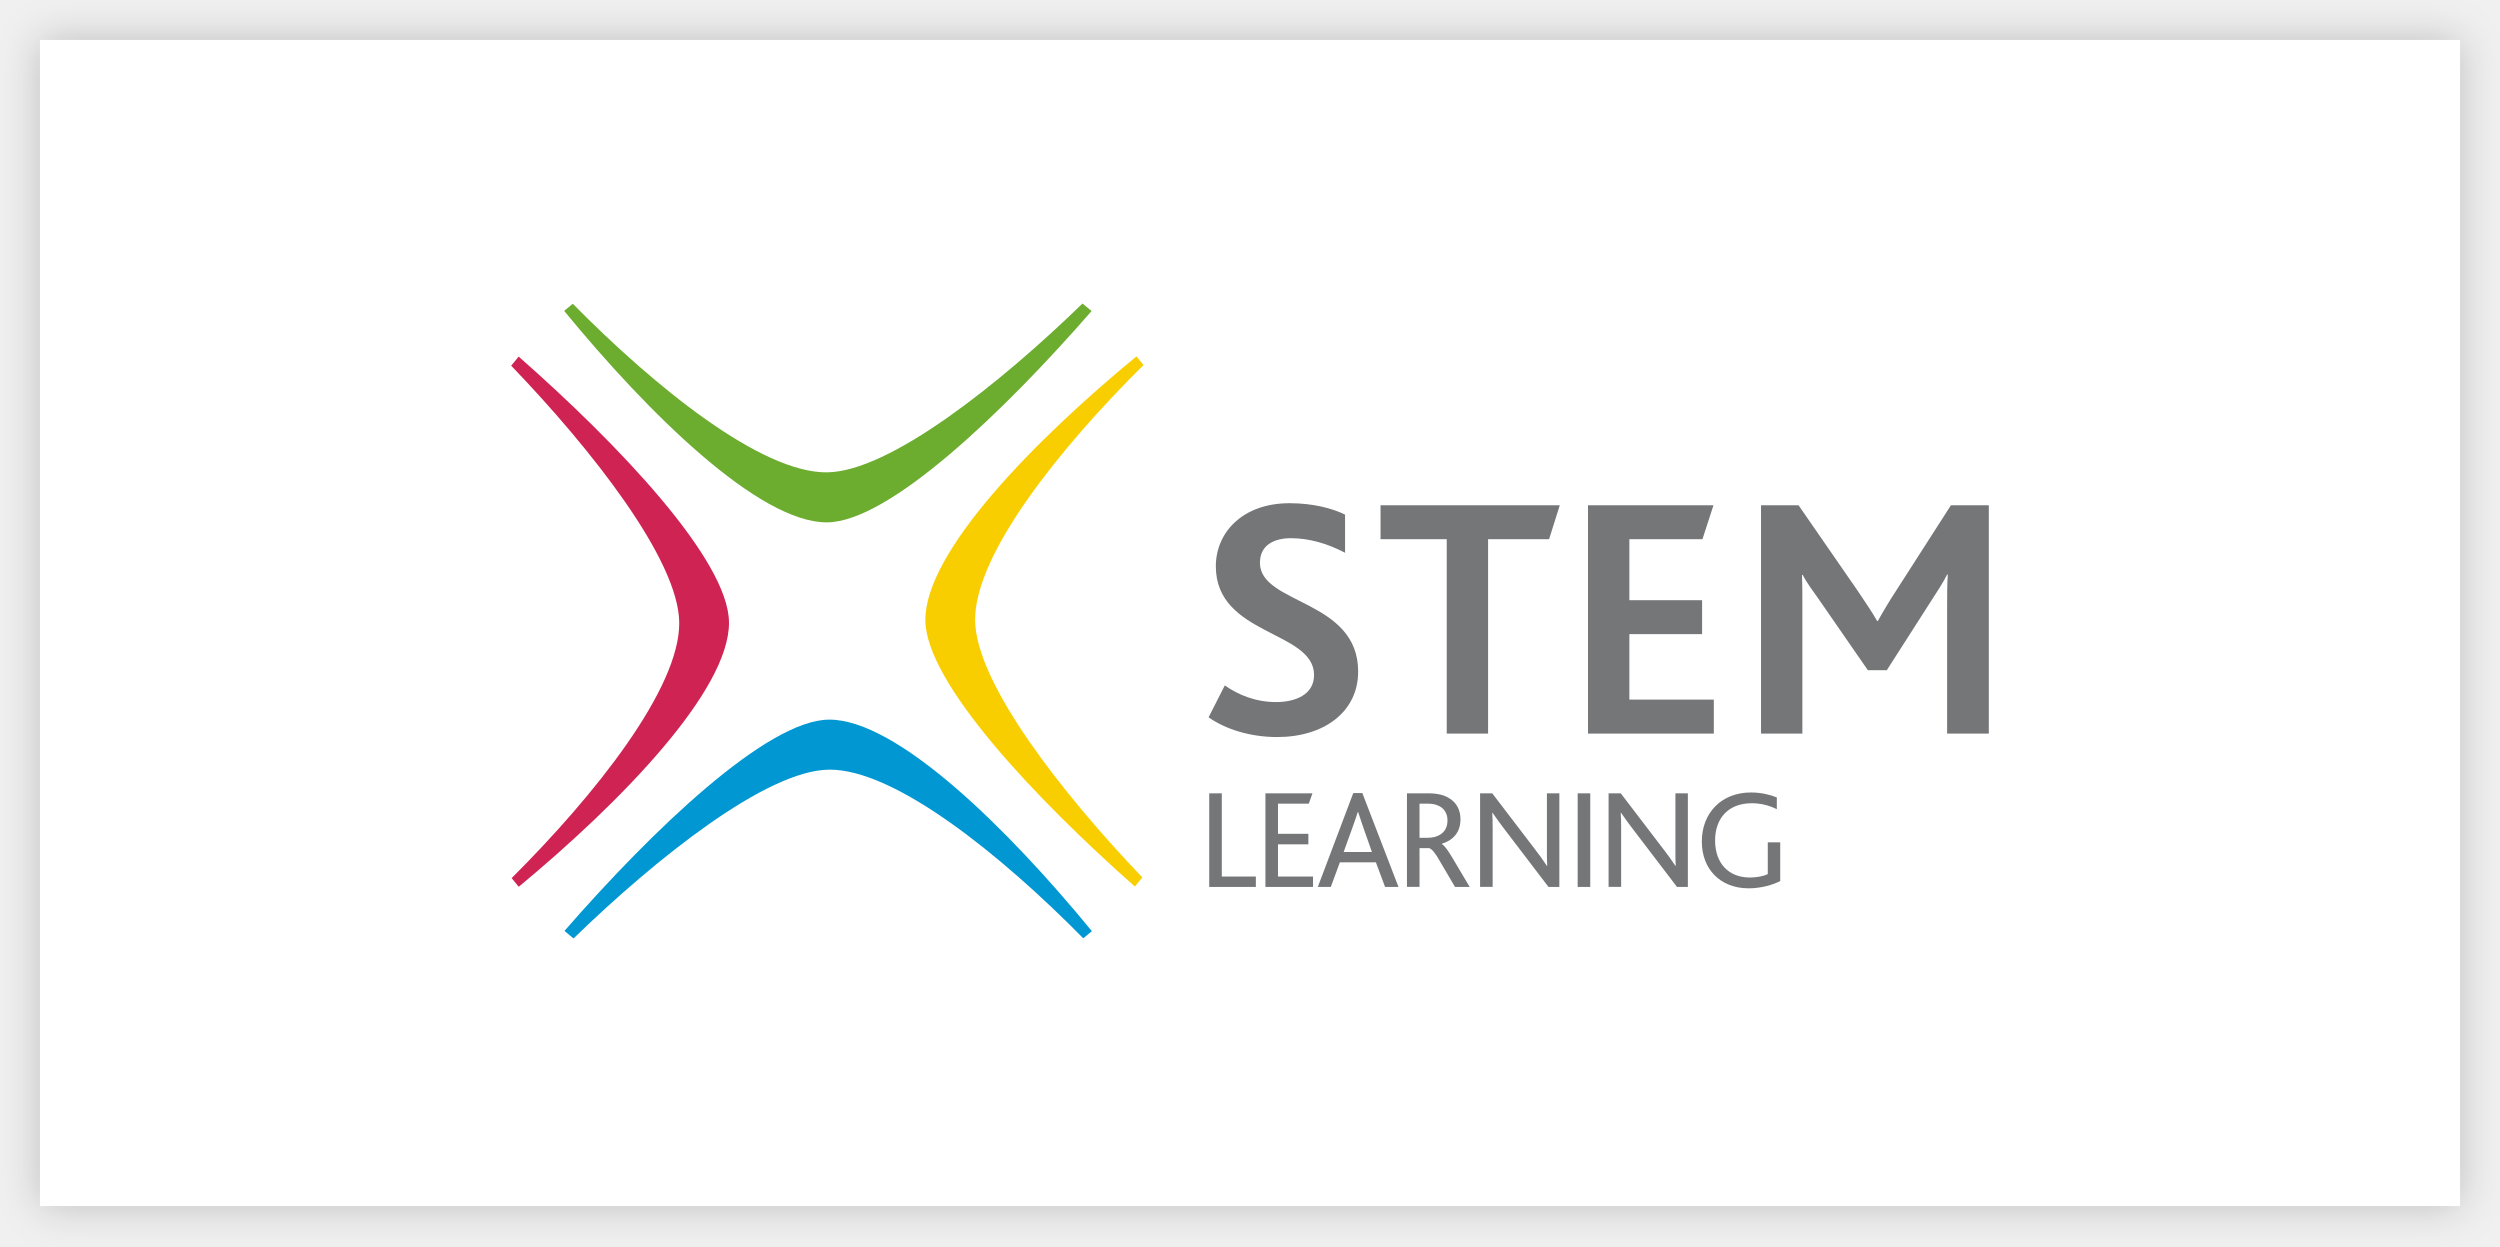
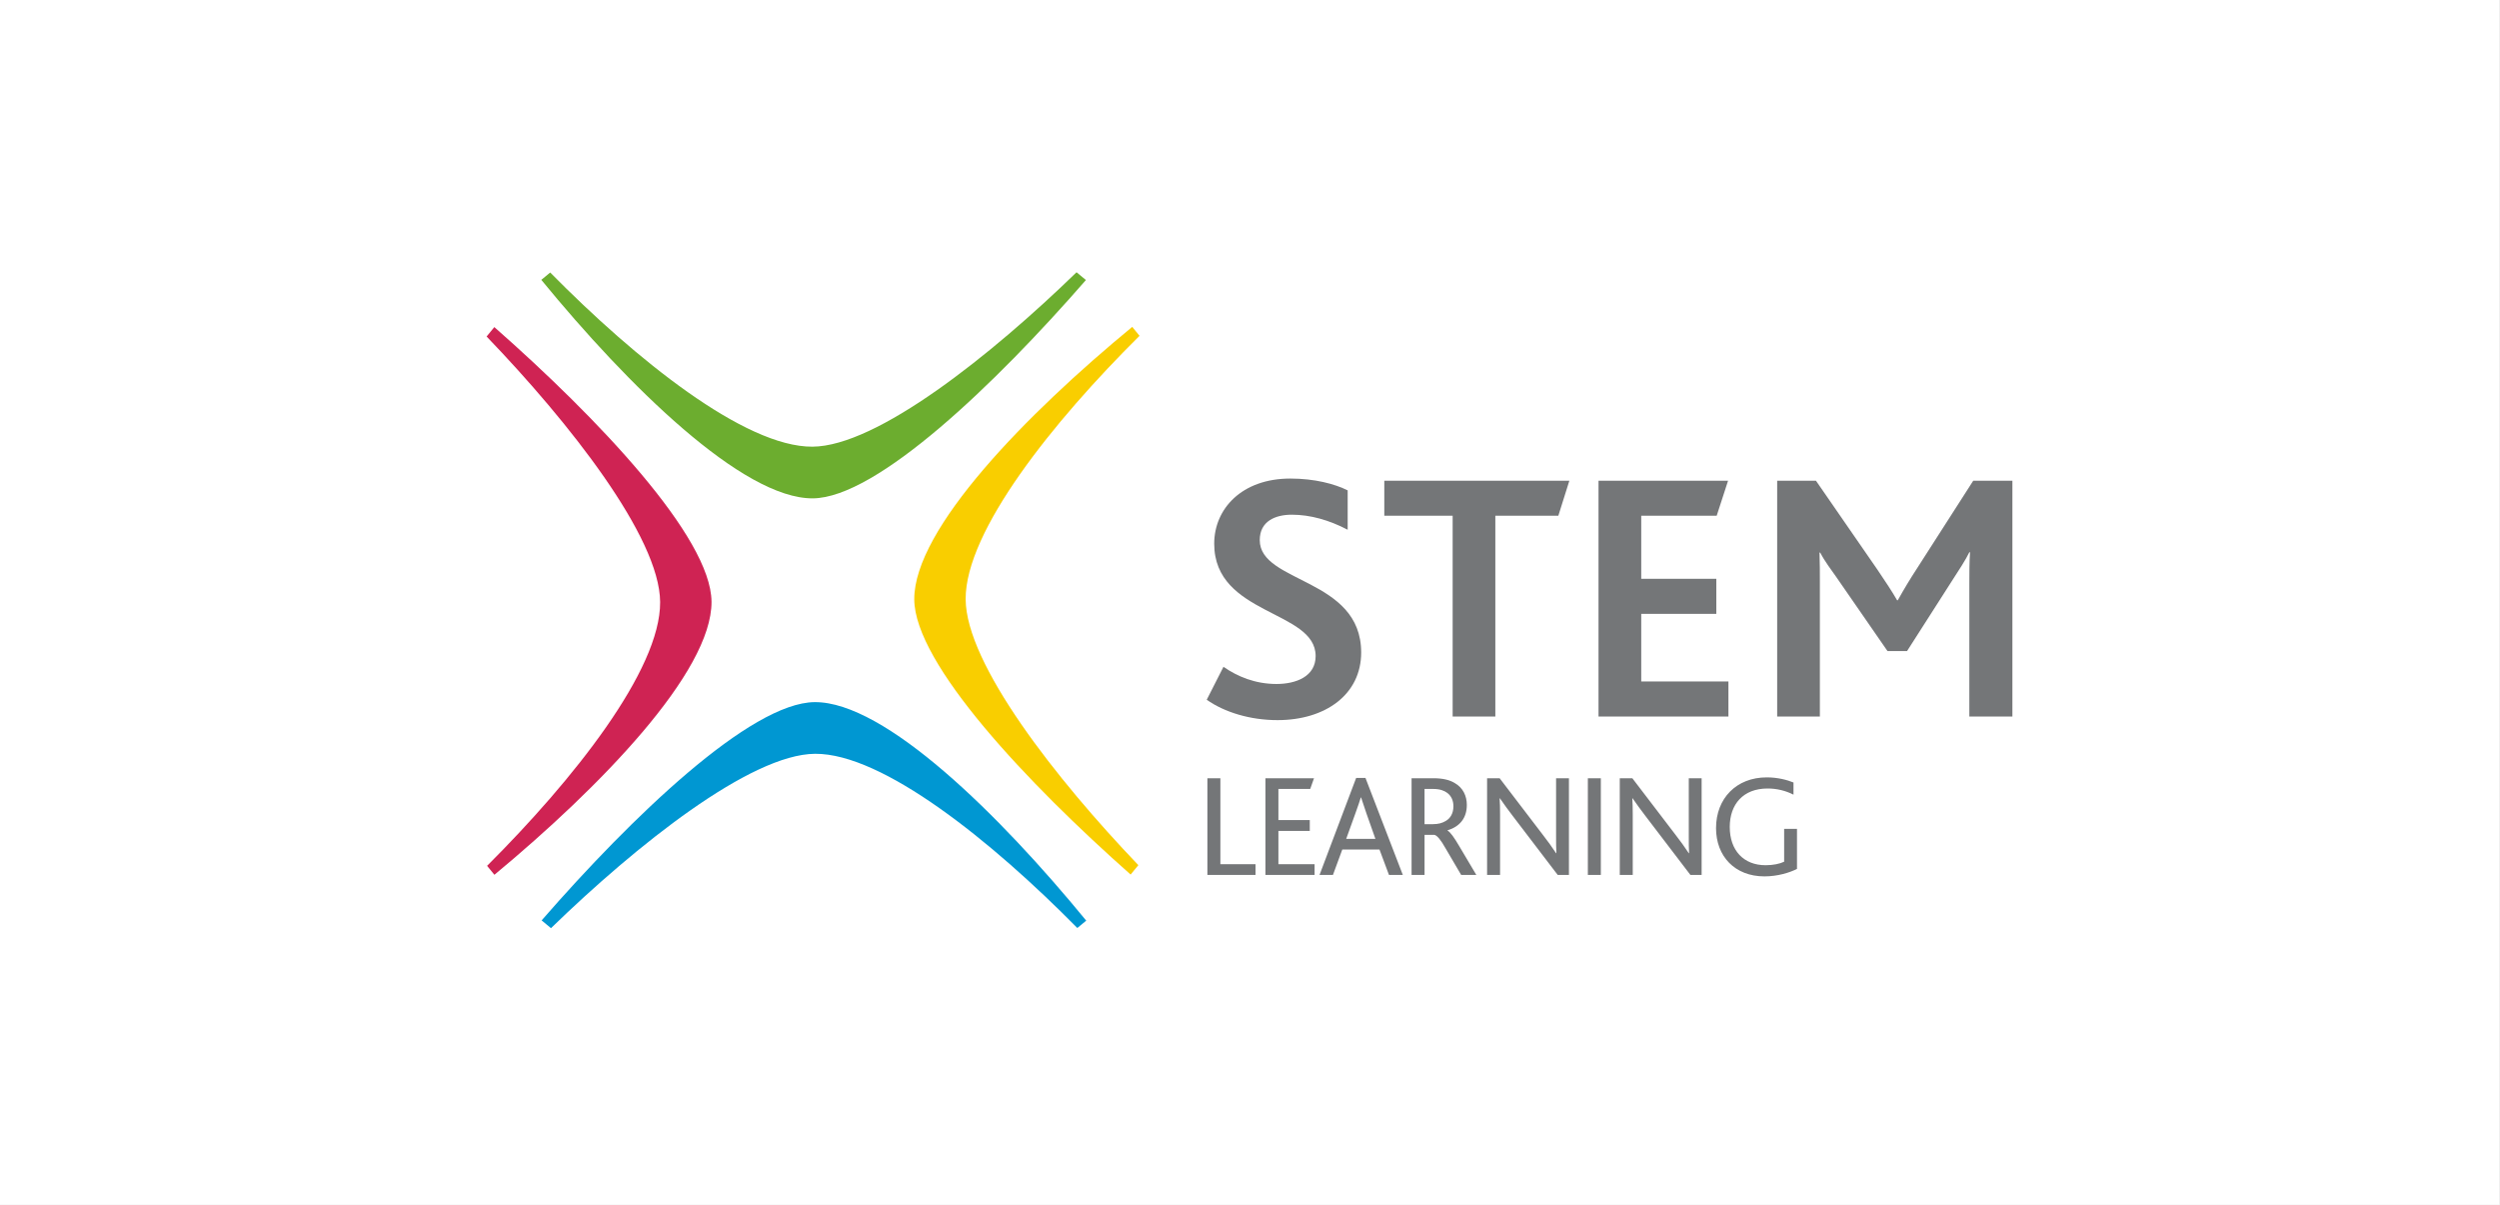
- <svg xmlns="http://www.w3.org/2000/svg" width="313" height="156" viewBox="0 0 313 156" fill="none">
-   <g filter="url(#filter0_d)">
-     <rect x="5" y="5" width="303" height="146" fill="white" />
-   </g>
-   <path d="M103.553 65.401C111.33 65.347 125.753 51.47 136.666 38.941C136.291 38.622 135.912 38.309 135.529 38C125.201 48.033 111.346 59.086 103.511 59.138C95.302 59.193 82.055 48.52 71.711 38.03C71.347 38.322 70.987 38.62 70.633 38.921C81.135 51.735 95.051 65.457 103.553 65.401Z" fill="#6CAD2F" />
-   <path d="M91.27 77.92C91.215 70.101 77.403 55.609 64.936 44.644C64.618 45.021 64.306 45.401 64 45.786C73.985 56.164 84.984 70.087 85.041 77.963C85.1 86.217 74.487 99.537 64.057 109.94C64.35 110.305 64.645 110.666 64.946 111.024C77.687 100.461 91.331 86.466 91.271 77.92H91.27Z" fill="#CF2353" />
-   <path d="M115.853 77.639C115.885 85.459 129.653 99.994 142.086 110.996C142.404 110.62 142.717 110.241 143.025 109.856C133.072 99.45 122.115 85.492 122.084 77.616C122.051 69.362 132.704 56.075 143.167 45.703C142.877 45.338 142.582 44.976 142.282 44.618C129.508 55.141 115.82 69.093 115.853 77.64V77.639Z" fill="#F9CE00" />
-   <path d="M103.786 90.098C96.008 90.149 81.584 104.024 70.671 116.552C71.044 116.872 71.422 117.184 71.806 117.493C82.135 107.461 95.993 96.411 103.827 96.36C112.037 96.305 125.281 106.981 135.624 117.473C135.988 117.181 136.348 116.883 136.702 116.581C126.201 103.766 112.288 90.043 103.786 90.098Z" fill="#0097D2" />
-   <path d="M153.343 85.816C155.025 86.988 157.183 87.899 159.773 87.899C162.147 87.899 164.519 86.988 164.519 84.515C164.519 78.921 152.222 79.615 152.222 70.896C152.222 66.688 155.544 63.001 161.456 63.001C164.388 63.001 166.848 63.653 168.403 64.433V69.205C166.158 68.033 163.871 67.382 161.627 67.382C159.641 67.382 157.744 68.164 157.744 70.462C157.744 75.711 170.041 75.016 170.041 84.082C170.041 89.158 165.726 92.279 159.901 92.279C156.579 92.279 153.471 91.326 151.314 89.809L153.343 85.819L153.343 85.816ZM181.129 67.511H172.844V63.262H195.283L193.944 67.511H186.308V91.847H181.131V67.511H181.129ZM198.819 63.262H214.526L213.145 67.511H203.997V75.147H213.101V79.397H203.997V87.594H214.57V91.845H198.818V63.262H198.819ZM220.478 63.262H225.182L232.647 74.061C233.639 75.536 234.373 76.621 235.02 77.749H235.106C235.836 76.434 236.613 75.146 237.437 73.888L244.254 63.261H249V91.845H243.779V75.709C243.779 74.538 243.779 73.062 243.865 71.935H243.779C243.392 72.758 242.356 74.364 241.838 75.144L236.229 83.907H233.855L227.641 74.927C227.037 74.059 226.259 73.062 225.7 71.979H225.613C225.657 73.106 225.657 74.581 225.657 75.578V91.845H220.48V63.262H220.478ZM151.395 99.323H152.969V109.742H157.232V111.041H151.395V99.323ZM158.432 99.323H164.322L163.861 100.621H160.005V104.391H163.808V105.707H160.005V109.743H164.392V111.041H158.432V99.323L158.432 99.323ZM169.431 99.288H170.563L175.09 111.04H173.411L172.261 107.964H167.751L166.619 111.04H164.992L169.431 99.288ZM171.765 106.667L170.687 103.608L170.031 101.653H169.996C169.872 102.079 169.677 102.631 169.323 103.627L168.227 106.667H171.766L171.765 106.667ZM176.148 99.323H178.784C179.969 99.323 180.766 99.536 181.366 99.892C182.41 100.479 182.852 101.493 182.852 102.559C182.852 104.177 181.967 105.191 180.517 105.635V105.672C180.871 105.867 181.314 106.507 181.933 107.555L184.003 111.04H182.164L180.254 107.786C179.706 106.808 179.264 106.275 178.928 106.186H177.725V111.038H176.151V99.324L176.148 99.323ZM178.766 104.887C179.385 104.887 179.845 104.763 180.27 104.515C180.854 104.194 181.225 103.572 181.225 102.72C181.225 102.043 180.976 101.475 180.482 101.102C180.129 100.835 179.597 100.621 178.784 100.621H177.724V104.889H178.767L178.766 104.887ZM185.308 99.323H186.829L192.099 106.223C192.652 106.93 193.177 107.659 193.673 108.408H193.71C193.673 107.769 193.673 107.199 193.673 106.364V99.322H195.231V111.04H193.868L188.403 103.874C187.872 103.182 187.359 102.476 186.864 101.758H186.828C186.864 102.309 186.881 102.878 186.881 103.713V111.039H185.307V99.321L185.308 99.323ZM197.525 99.323H199.099V111.041H197.525V99.323ZM201.397 99.323H202.918L208.188 106.223C208.741 106.93 209.266 107.659 209.762 108.408H209.799C209.762 107.769 209.762 107.199 209.762 106.364V99.322H211.32V111.04H209.958L204.492 103.874C203.961 103.182 203.447 102.476 202.952 101.758H202.915C202.952 102.309 202.968 102.878 202.968 103.713V111.039H201.395V99.321L201.397 99.323ZM222.884 110.311C222.017 110.755 220.549 111.218 218.939 111.218C215.348 111.218 213.067 108.782 213.067 105.368C213.067 101.776 215.525 99.217 219.222 99.217C220.566 99.217 221.716 99.536 222.459 99.838V101.313C221.482 100.819 220.404 100.563 219.311 100.566C216.356 100.566 214.73 102.487 214.73 105.225C214.73 108.07 216.408 109.865 219.079 109.865C219.999 109.865 220.812 109.689 221.325 109.439V105.459H222.883V110.311H222.884Z" fill="#747678" />
-   <defs>
-     <filter id="filter0_d" x="0" y="0" width="313" height="156" filterUnits="userSpaceOnUse" color-interpolation-filters="sRGB">
-       <feFlood flood-opacity="0" result="BackgroundImageFix" />
-       <feColorMatrix in="SourceAlpha" type="matrix" values="0 0 0 0 0 0 0 0 0 0 0 0 0 0 0 0 0 0 127 0" />
-       <feOffset />
-       <feGaussianBlur stdDeviation="2.5" />
-       <feColorMatrix type="matrix" values="0 0 0 0 0 0 0 0 0 0 0 0 0 0 0 0 0 0 0.2 0" />
-       <feBlend mode="normal" in2="BackgroundImageFix" result="effect1_dropShadow" />
-       <feBlend mode="normal" in="SourceGraphic" in2="effect1_dropShadow" result="shape" />
-     </filter>
-   </defs>
+ <svg xmlns="http://www.w3.org/2000/svg" width="303" height="146" viewBox="0 0 303 146" fill="none">
+   <rect width="303" height="146" fill="white" />
+   <path d="M98.553 60.401C106.33 60.347 120.753 46.47 131.666 33.941C131.291 33.622 130.912 33.309 130.529 33C120.201 43.033 106.345 54.086 98.511 54.138C90.302 54.193 77.055 43.52 66.711 33.03C66.347 33.322 65.987 33.62 65.633 33.921C76.135 46.735 90.051 60.457 98.553 60.401Z" fill="#6CAD2F" />
+   <path d="M86.27 72.92C86.215 65.101 72.403 50.609 59.936 39.644C59.618 40.021 59.306 40.401 59 40.786C68.985 51.164 79.984 65.087 80.041 72.963C80.1 81.217 69.487 94.537 59.057 104.94C59.35 105.305 59.645 105.666 59.946 106.024C72.687 95.461 86.331 81.466 86.271 72.92H86.27Z" fill="#CF2353" />
+   <path d="M110.853 72.639C110.885 80.458 124.652 94.994 137.086 105.996C137.404 105.62 137.717 105.241 138.025 104.856C128.072 94.45 117.115 80.492 117.084 72.616C117.051 64.362 127.703 51.075 138.167 40.703C137.876 40.338 137.582 39.976 137.282 39.618C124.508 50.141 110.82 64.093 110.853 72.64V72.639Z" fill="#F9CE00" />
+   <path d="M98.786 85.098C91.008 85.149 76.584 99.024 65.671 111.552C66.044 111.872 66.423 112.184 66.807 112.493C77.135 102.461 90.993 91.411 98.827 91.36C107.038 91.305 120.281 101.981 130.624 112.473C130.988 112.181 131.348 111.883 131.702 111.581C121.201 98.766 107.288 85.043 98.786 85.098Z" fill="#0097D2" />
+   <path d="M148.343 80.816C150.025 81.988 152.183 82.899 154.773 82.899C157.147 82.899 159.519 81.987 159.519 79.515C159.519 73.921 147.221 74.615 147.221 65.896C147.221 61.688 150.544 58.001 156.455 58.001C159.388 58.001 161.848 58.653 163.403 59.433V64.205C161.158 63.033 158.871 62.382 156.627 62.382C154.641 62.382 152.743 63.163 152.743 65.462C152.743 70.711 165.041 70.016 165.041 79.082C165.041 84.158 160.726 87.279 154.901 87.279C151.578 87.279 148.471 86.326 146.314 84.809L148.343 80.819L148.343 80.816ZM176.129 62.511H167.844V58.262H190.283L188.944 62.511H181.308V86.847H176.131V62.511H176.129ZM193.819 58.262H209.526L208.145 62.511H198.997V70.147H208.101V74.397H198.997V82.594H209.569V86.845H193.818V58.262H193.819ZM215.478 58.262H220.182L227.647 69.061C228.639 70.536 229.373 71.621 230.02 72.749H230.106C230.836 71.434 231.613 70.146 232.437 68.888L239.254 58.261H244V86.845H238.779V70.709C238.779 69.538 238.779 68.062 238.865 66.935H238.779C238.392 67.758 237.355 69.364 236.838 70.144L231.229 78.907H228.855L222.641 69.927C222.037 69.059 221.259 68.062 220.7 66.979H220.613C220.657 68.106 220.657 69.581 220.657 70.578V86.845H215.48V58.262H215.478ZM146.395 94.323H147.969V104.742H152.232V106.041H146.395V94.323ZM153.432 94.323H159.322L158.861 95.621H155.005V99.391H158.808V100.707H155.005V104.743H159.392V106.041H153.432V94.322L153.432 94.323ZM164.431 94.288H165.563L170.09 106.04H168.411L167.261 102.964H162.751L161.619 106.04H159.992L164.431 94.288ZM166.765 101.666L165.686 98.608L165.031 96.653H164.996C164.872 97.079 164.677 97.631 164.323 98.627L163.226 101.667H166.766L166.765 101.666ZM171.148 94.322H173.784C174.969 94.322 175.766 94.536 176.365 94.892C177.41 95.479 177.851 96.493 177.851 97.559C177.851 99.177 176.967 100.191 175.517 100.635V100.672C175.871 100.867 176.314 101.507 176.933 102.555L179.002 106.04H177.164L175.254 102.786C174.705 101.808 174.264 101.275 173.928 101.186H172.725V106.038H171.151V94.324L171.148 94.322ZM173.766 99.887C174.385 99.887 174.845 99.763 175.27 99.515C175.854 99.194 176.225 98.572 176.225 97.719C176.225 97.043 175.976 96.475 175.482 96.102C175.129 95.835 174.597 95.621 173.784 95.621H172.724V99.889H173.766L173.766 99.887ZM180.308 94.322H181.829L187.099 101.222C187.652 101.93 188.177 102.659 188.673 103.408H188.71C188.673 102.768 188.673 102.199 188.673 101.364V94.322H190.231V106.04H188.868L183.403 98.874C182.872 98.182 182.359 97.476 181.864 96.758H181.827C181.864 97.309 181.881 97.878 181.881 98.713V106.039H180.307V94.321L180.308 94.322ZM192.525 94.322H194.099V106.041H192.525V94.322ZM196.397 94.322H197.918L203.188 101.222C203.741 101.93 204.266 102.659 204.762 103.408H204.799C204.762 102.768 204.762 102.199 204.762 101.364V94.322H206.32V106.04H204.958L199.492 98.874C198.96 98.182 198.447 97.476 197.952 96.758H197.915C197.952 97.309 197.968 97.878 197.968 98.713V106.039H196.395V94.321L196.397 94.322ZM217.884 105.311C217.017 105.755 215.549 106.218 213.939 106.218C210.348 106.218 208.067 103.782 208.067 100.368C208.067 96.776 210.525 94.217 214.222 94.217C215.566 94.217 216.716 94.536 217.459 94.838V96.313C216.482 95.819 215.404 95.563 214.31 95.566C211.356 95.566 209.73 97.487 209.73 100.225C209.73 103.07 211.408 104.865 214.079 104.865C214.999 104.865 215.812 104.689 216.325 104.439V100.459H217.883V105.311H217.884Z" fill="#747678" />
</svg>
